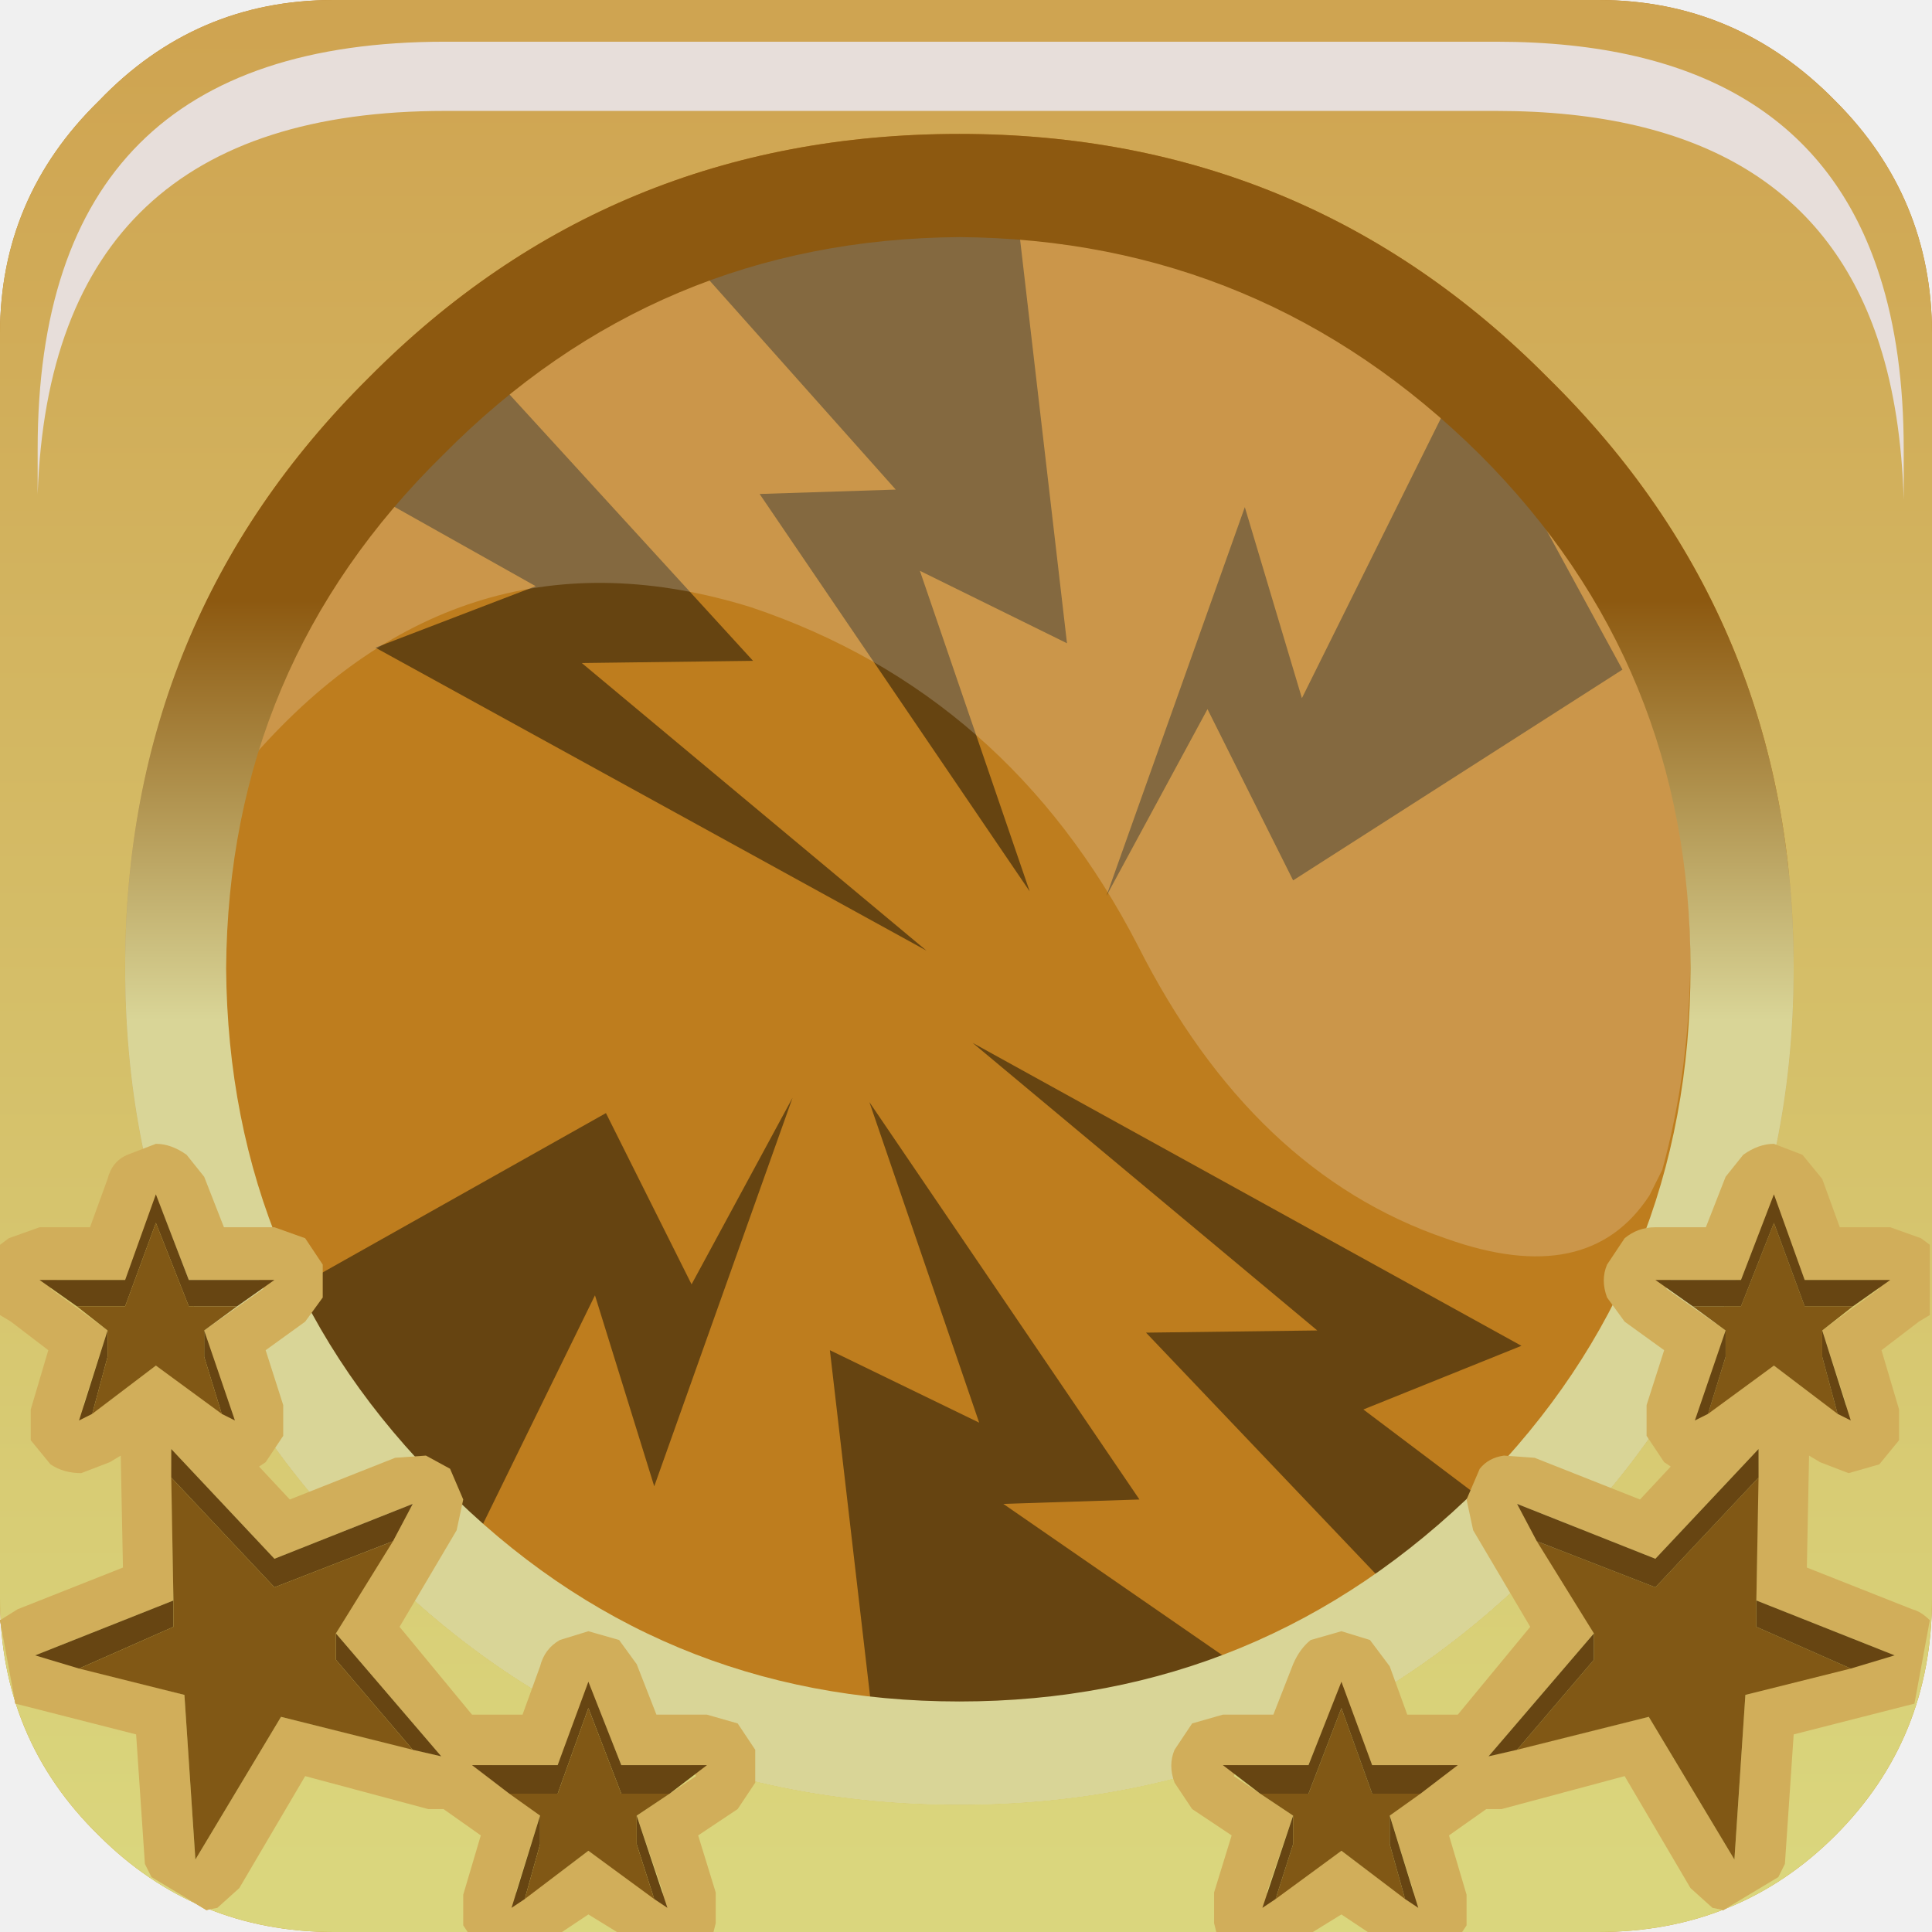
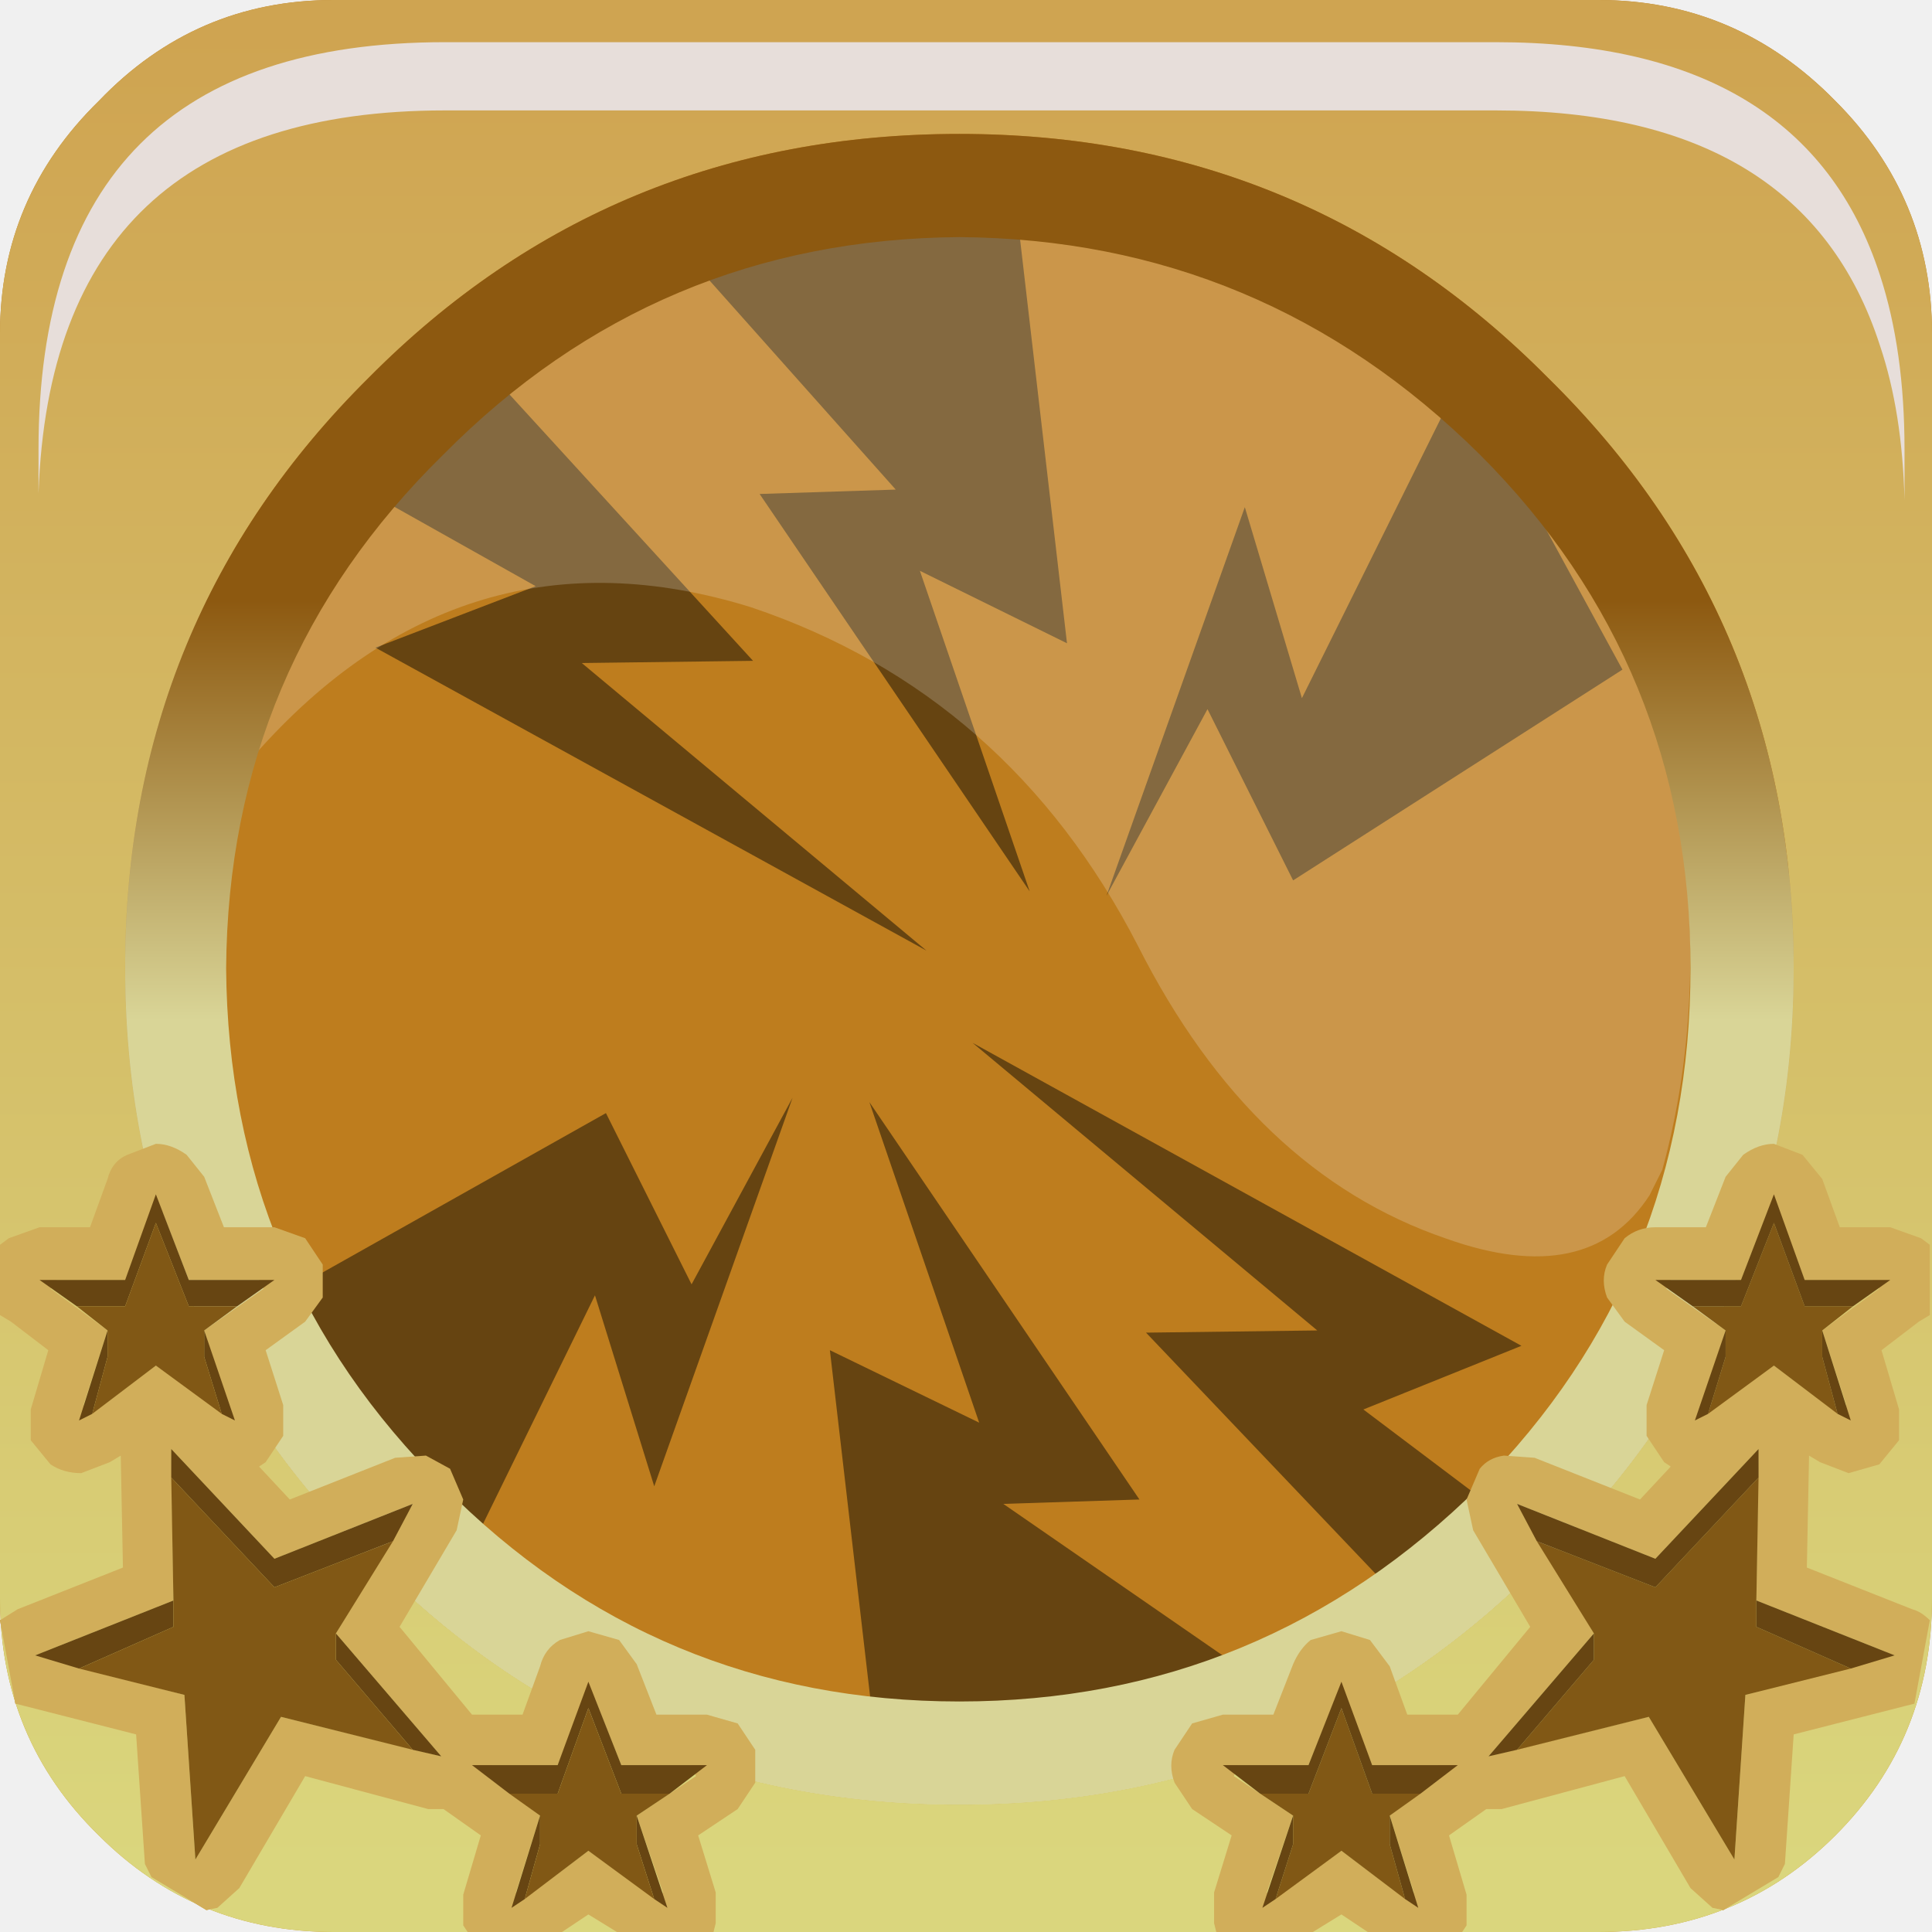
<svg xmlns="http://www.w3.org/2000/svg" xmlns:xlink="http://www.w3.org/1999/xlink" height="66.0px" width="66.0px">
  <g transform="matrix(1.5, 0.0, 0.0, 1.5, 0.0, 0.0)">
    <use height="20.15" transform="matrix(1.1594, 0.0, 0.0, 1.1594, 5.8, 5.25)" width="28.2" xlink:href="#sprite0" />
    <use height="44.0" transform="matrix(1.0, 0.0, 0.0, 1.0, 0.0, 0.0)" width="44.0" xlink:href="#shape1" />
    <use height="8.6" transform="matrix(1.2125, 0.0, 0.0, 1.2125, 0.8575, 0.95)" width="35.05" xlink:href="#sprite1" />
    <use height="42.0" transform="matrix(1.0, 0.0, 0.0, 1.0, 0.0, 2.0)" width="43.95" xlink:href="#shape3" />
    <use height="20.15" transform="matrix(1.1594, 0.0, 0.0, 1.1594, 5.8, 5.25)" width="28.2" xlink:href="#sprite0" />
    <use height="44.0" transform="matrix(1.0, 0.0, 0.0, 1.0, 0.0, 0.0)" width="44.0" xlink:href="#shape4" />
    <use height="8.6" transform="matrix(1.2125, 0.0, 0.0, 1.2125, 0.8575, 0.95)" width="35.05" xlink:href="#sprite1" />
    <use height="17.95" transform="matrix(1.0, 0.0, 0.0, 1.0, 0.0, 26.05)" width="43.95" xlink:href="#shape5" />
  </g>
  <defs>
    <g id="sprite0" transform="matrix(1.0, 0.0, 0.0, 1.0, 0.0, 0.0)">
      <use height="20.15" transform="matrix(1.0, 0.0, 0.0, 1.0, 0.0, 0.0)" width="28.2" xlink:href="#shape0" />
    </g>
    <g id="shape0" transform="matrix(1.0, 0.0, 0.0, 1.0, 0.0, 0.0)">
      <path d="M27.4 18.95 Q26.2 20.8 23.4 19.8 19.6 18.5 17.35 14.05 14.8 9.1 9.75 7.4 4.1 5.65 0.0 10.3 1.0 6.85 3.7 4.15 7.2 0.65 11.9 0.05 L14.8 0.05 18.4 0.65 Q21.55 1.65 24.05 4.15 28.2 8.3 28.2 14.25 28.2 16.45 27.65 18.45 L27.4 18.95" fill="#ffffff" fill-opacity="0.196" fill-rule="evenodd" stroke="none" />
    </g>
    <g id="shape1" transform="matrix(1.0, 0.0, 0.0, 1.0, 0.0, 0.0)">
      <path d="M41.8 2.3 Q44.0 4.5 44.0 7.6 L44.0 36.4 Q44.0 39.6 41.8 41.8 39.6 44.0 36.4 44.0 L7.6 44.0 Q4.45 44.0 2.25 41.8 0.0 39.6 0.0 36.4 L0.0 7.6 Q0.0 4.5 2.25 2.3 4.45 0.0 7.6 0.0 L36.4 0.0 Q39.55 0.0 41.8 2.3 M40.85 22.05 Q40.85 14.1 35.25 8.6 29.75 3.05 21.85 3.05 13.9 3.05 8.4 8.6 2.85 14.1 2.85 22.05 2.85 29.95 8.4 35.45 13.9 41.1 21.85 41.1 29.75 41.1 35.25 35.45 40.85 29.95 40.85 22.05" fill="url(#gradient0)" fill-rule="evenodd" stroke="none" />
      <path d="M40.85 22.05 Q40.85 29.95 35.25 35.45 29.75 41.1 21.85 41.1 13.9 41.1 8.4 35.45 2.85 29.95 2.85 22.05 2.85 14.1 8.4 8.6 13.9 3.05 21.85 3.05 29.75 3.05 35.25 8.6 40.85 14.1 40.85 22.05 M33.7 10.35 Q28.75 5.45 21.85 5.4 14.95 5.45 10.1 10.35 5.2 15.15 5.15 22.05 5.2 29.0 10.1 33.85 14.95 38.75 21.85 38.75 28.75 38.75 33.7 33.85 38.5 29.0 38.5 22.05 38.5 15.15 33.7 10.35" fill="url(#gradient1)" fill-rule="evenodd" stroke="none" />
    </g>
    <linearGradient gradientTransform="matrix(0.0, -0.0258, -0.0551, 0.0, 21.85, 21.85)" gradientUnits="userSpaceOnUse" id="gradient0" spreadMethod="pad" x1="-819.2" x2="819.2">
      <stop offset="0.012" stop-color="#c79829" />
      <stop offset="1.0" stop-color="#be7d1e" />
    </linearGradient>
    <linearGradient gradientTransform="matrix(1.0E-4, 0.0223, -0.0232, 1.0E-4, 21.9, 22.3)" gradientUnits="userSpaceOnUse" id="gradient1" spreadMethod="pad" x1="-819.2" x2="819.2">
      <stop offset="0.012" stop-color="#8d5910" />
      <stop offset="1.0" stop-color="#d9d597" />
    </linearGradient>
    <g id="sprite1" transform="matrix(1.0, 0.0, 0.0, 1.0, 0.2, 0.0)">
-       <use height="8.6" transform="matrix(1.0, 0.0, 0.0, 1.0, -0.2, 0.0)" width="35.05" xlink:href="#shape2" />
+       <use height="10.4" transform="matrix(0.8345, 0.0, 0.0, 0.8269, -0.1838, 0.0087)" width="42.0" xlink:href="#shape2" />
    </g>
-     <g id="shape2" transform="matrix(1.0, 0.0, 0.0, 1.0, 0.2, 0.0)">
-       <path d="M34.4 4.4 Q34.85 5.8 34.85 7.65 L34.85 8.6 Q34.8 6.95 34.4 5.7 33.0 1.3 27.2 1.3 L7.45 1.3 Q0.05 1.3 -0.2 8.5 L-0.2 7.65 Q-0.2 0.0 7.45 0.0 L27.2 0.0 Q33.0 0.0 34.4 4.4" fill="#e7deda" fill-rule="evenodd" stroke="none" />
+     <g id="shape2" transform="matrix(1.0, 0.0, 0.0, 1.0, 0.4, 0.05)">
+       <path d="M32.4 -0.05 Q39.35 -0.05 41.05 5.25 41.6 6.95 41.6 9.2 L41.6 10.35 Q41.55 8.35 41.05 6.85 39.35 1.5 32.4 1.5 L8.75 1.5 Q-0.1 1.5 -0.4 10.2 L-0.4 9.2 Q-0.4 -0.05 8.75 -0.05 L32.4 -0.05" fill="#e7deda" fill-rule="evenodd" stroke="none" />
    </g>
    <g id="shape3" transform="matrix(1.0, 0.0, 0.0, 1.0, 0.0, -2.0)">
      <path d="M38.85 27.95 L39.3 26.8 39.7 26.3 Q40.05 26.05 40.4 26.05 L41.05 26.3 41.5 26.85 41.9 27.95 43.05 27.95 43.75 28.2 43.95 28.35 43.95 29.95 43.7 30.1 42.85 30.75 43.25 32.1 43.25 32.8 42.8 33.35 42.1 33.55 41.45 33.3 41.2 33.15 41.15 35.7 43.55 36.65 Q43.75 36.7 43.95 36.9 L43.6 38.8 43.4 38.85 40.85 39.5 40.65 42.45 40.5 42.75 39.25 43.5 39.0 43.45 38.5 43.0 37.0 40.45 34.2 41.2 33.85 41.2 33.0 41.8 33.4 43.15 33.4 43.85 33.3 44.0 31.15 44.0 30.55 43.6 29.9 44.0 27.7 44.0 27.65 43.8 27.65 43.1 28.05 41.8 27.15 41.2 26.75 40.6 Q26.6 40.2 26.75 39.85 L27.15 39.25 27.85 39.05 29.0 39.05 29.45 37.9 Q29.6 37.55 29.85 37.35 L30.55 37.15 31.2 37.35 31.65 37.95 32.05 39.05 33.2 39.05 34.85 37.05 33.55 34.85 33.4 34.15 33.7 33.45 Q33.9 33.2 34.25 33.15 L34.95 33.2 37.35 34.15 38.05 33.4 37.9 33.3 37.5 32.7 37.5 32.0 37.9 30.75 37.0 30.1 36.6 29.55 Q36.45 29.15 36.6 28.8 L37.0 28.2 Q37.3 27.95 37.7 27.95 L38.85 27.95 M30.65 38.7 L30.4 38.7 29.8 40.2 28.2 40.2 28.1 40.45 29.45 41.35 28.85 43.1 29.05 43.2 30.55 42.15 31.95 43.2 32.2 43.1 31.65 41.35 32.8 40.5 32.75 40.2 31.25 40.2 30.65 38.7 M37.7 35.5 L34.55 34.25 36.3 37.2 33.9 40.0 37.55 39.1 39.5 42.35 39.75 38.6 43.15 37.7 40.0 36.45 40.05 33.0 37.7 35.5 M39.65 29.15 L38.05 29.15 37.95 29.35 39.3 30.3 38.75 32.0 38.9 32.15 40.4 31.1 41.8 32.15 42.05 32.0 41.5 30.3 42.8 29.35 42.65 29.15 41.1 29.15 40.5 27.6 40.25 27.6 39.65 29.15" fill="url(#gradient2)" fill-rule="evenodd" stroke="none" />
+       <path d="M42.2 29.75 L41.5 30.3 41.5 30.9 41.85 32.2 40.4 31.1 38.9 32.2 39.3 30.9 39.3 30.3 38.55 29.75 39.65 29.75 40.4 27.85 41.1 29.75 42.2 29.75 M40.0 36.45 L40.0 37.05 42.15 38.0 39.75 38.6 39.5 42.35 37.55 39.1 34.55 39.85 36.3 37.8 36.3 37.2 35.0 35.1 37.7 36.15 40.05 33.65 40.0 36.45 M32.35 40.85 L31.65 41.35 31.65 42.0 32.0 43.25 30.55 42.15 29.05 43.25 29.45 42.0 29.45 41.35 28.7 40.85 29.8 40.85 30.55 38.9 31.25 40.85 32.35 40.85" fill="#815815" fill-rule="evenodd" stroke="none" />
      <path d="M38.55 29.75 L37.7 29.15 39.65 29.15 40.4 27.2 41.1 29.15 43.05 29.15 42.2 29.75 41.1 29.75 40.4 27.85 39.65 29.75 38.55 29.75 M41.5 30.3 L42.15 32.35 41.85 32.2 41.5 30.9 41.5 30.3 M38.9 32.2 L38.6 32.35 39.3 30.3 39.3 30.9 38.9 32.2 M40.0 36.45 L43.15 37.7 42.15 38.0 40.0 37.05 40.0 36.45 M34.55 39.85 L33.9 40.0 36.3 37.2 36.3 37.8 34.55 39.85 M35.0 35.1 L34.55 34.25 37.7 35.5 40.05 33.0 40.05 33.65 37.7 36.15 35.0 35.1 M28.7 40.85 L27.85 40.2 29.8 40.2 30.55 38.3 31.25 40.2 33.2 40.2 32.35 40.85 31.25 40.85 30.55 38.9 29.8 40.85 28.7 40.85 M31.65 41.35 L32.3 43.45 32.0 43.25 31.65 42.0 31.65 41.35 M29.05 43.25 L28.75 43.45 29.45 41.35 29.45 42.0 29.05 43.25" fill="#674512" fill-rule="evenodd" stroke="none" />
-       <path d="M42.2 29.75 L41.5 30.3 41.5 30.9 41.85 32.2 40.4 31.1 38.9 32.2 39.3 30.9 39.3 30.3 38.55 29.75 39.65 29.75 40.4 27.85 41.1 29.75 42.2 29.75 M40.0 36.45 L40.0 37.05 42.15 38.0 39.75 38.6 39.5 42.35 37.55 39.1 34.55 39.85 36.3 37.8 36.3 37.2 35.0 35.1 37.7 36.15 40.05 33.65 40.0 36.45 M32.35 40.85 L31.65 41.35 31.65 42.0 32.0 43.25 30.55 42.15 29.05 43.25 29.45 42.0 29.45 41.35 28.7 40.85 29.8 40.85 30.55 38.9 31.25 40.85 32.35 40.85" fill="#815815" fill-rule="evenodd" stroke="none" />
      <path d="M5.1 27.95 L6.25 27.95 6.95 28.2 7.35 28.8 7.35 29.55 6.95 30.1 6.05 30.75 6.45 32.0 6.45 32.7 6.05 33.3 5.9 33.4 6.6 34.15 9.0 33.2 9.7 33.15 10.25 33.45 10.55 34.15 10.4 34.85 9.1 37.05 10.75 39.05 11.9 39.05 12.3 37.95 Q12.4 37.55 12.75 37.35 L13.4 37.15 14.1 37.35 14.5 37.9 14.95 39.05 16.1 39.05 16.8 39.25 17.2 39.85 17.2 40.6 16.8 41.2 15.9 41.8 16.3 43.1 16.3 43.8 16.25 44.0 14.05 44.0 13.4 43.6 12.8 44.0 10.65 44.0 10.55 43.85 10.55 43.15 10.95 41.8 10.1 41.2 9.75 41.2 6.95 40.45 5.45 43.0 4.95 43.45 4.7 43.5 3.45 42.75 3.3 42.45 3.1 39.5 0.55 38.85 0.35 38.8 0.0 36.9 0.4 36.65 2.8 35.7 2.75 33.15 2.5 33.3 1.85 33.55 Q1.45 33.55 1.15 33.35 L0.7 32.8 0.7 32.1 1.1 30.75 0.25 30.1 0.0 29.95 0.0 28.35 0.2 28.2 0.9 27.95 2.05 27.95 2.45 26.85 Q2.55 26.45 2.9 26.3 L3.55 26.05 Q3.9 26.05 4.25 26.3 L4.65 26.8 5.1 27.95 M4.3 29.15 L3.7 27.6 3.45 27.6 2.85 29.15 1.3 29.15 1.15 29.35 2.45 30.3 1.9 32.0 2.15 32.15 3.55 31.1 5.05 32.15 5.2 32.0 4.65 30.3 6.0 29.35 5.9 29.15 4.3 29.15 M6.25 35.5 L3.9 33.0 3.95 36.45 0.8 37.7 4.2 38.6 4.45 42.35 6.4 39.1 10.05 40.0 7.65 37.2 9.4 34.25 6.25 35.5 M13.3 38.7 L12.7 40.2 11.2 40.2 11.15 40.5 12.3 41.35 11.75 43.1 12.0 43.2 13.4 42.15 14.9 43.2 15.1 43.1 14.5 41.35 15.85 40.45 15.75 40.2 14.15 40.2 13.55 38.7 13.3 38.7" fill="url(#gradient3)" fill-rule="evenodd" stroke="none" />
      <path d="M1.75 29.75 L0.9 29.15 2.85 29.15 3.55 27.2 4.3 29.15 6.25 29.15 5.4 29.75 4.3 29.75 3.55 27.85 2.85 29.75 1.75 29.75 M4.65 30.3 L5.35 32.35 5.05 32.2 4.65 30.9 4.65 30.3 M2.1 32.2 L1.8 32.35 2.45 30.3 2.45 30.9 2.1 32.2 M3.9 33.65 L3.9 33.0 6.25 35.5 9.4 34.25 8.95 35.1 6.25 36.15 3.9 33.65 M7.65 37.2 L10.05 40.0 9.4 39.85 7.65 37.8 7.65 37.2 M1.8 38.0 L0.8 37.7 3.95 36.45 3.95 37.05 1.8 38.0 M11.6 40.85 L10.75 40.2 12.7 40.2 13.4 38.3 14.15 40.2 16.1 40.2 15.25 40.85 14.15 40.85 13.4 38.9 12.7 40.85 11.6 40.85 M14.5 41.35 L15.2 43.45 14.9 43.25 14.5 42.0 14.5 41.35 M11.95 43.25 L11.65 43.45 12.3 41.35 12.3 42.0 11.95 43.25" fill="#674512" fill-rule="evenodd" stroke="none" />
      <path d="M1.75 29.75 L2.85 29.75 3.55 27.85 4.3 29.75 5.4 29.75 4.65 30.3 4.65 30.9 5.05 32.2 3.55 31.1 2.1 32.2 2.45 30.9 2.45 30.3 1.75 29.75 M3.9 33.65 L6.25 36.15 8.95 35.1 7.65 37.2 7.65 37.8 9.4 39.85 6.4 39.1 4.45 42.35 4.2 38.6 1.8 38.0 3.95 37.05 3.95 36.45 3.9 33.65 M11.6 40.85 L12.7 40.85 13.4 38.9 14.15 40.85 15.25 40.85 14.5 41.35 14.5 42.0 14.9 43.25 13.4 42.15 11.95 43.25 12.3 42.0 12.3 41.35 11.6 40.85" fill="#815815" fill-rule="evenodd" stroke="none" />
      <path d="M35.35 33.7 Q29.9 39.1 22.2 39.1 14.45 39.1 9.0 33.7 3.55 28.25 3.55 20.55 3.55 12.85 9.0 7.45 14.45 2.0 22.2 2.0 29.9 2.0 35.35 7.45 40.75 12.9 40.75 20.55 40.75 28.25 35.35 33.7" fill="url(#gradient4)" fill-rule="evenodd" stroke="none" />
      <path d="M33.3 8.55 L36.95 15.25 29.45 20.05 27.5 16.15 25.2 20.4 28.35 11.55 29.65 15.9 33.3 8.55 M14.7 4.75 Q18.4 3.35 23.15 4.75 L24.3 14.65 20.95 13.0 23.45 20.3 17.3 11.25 20.4 11.15 14.7 4.75 M9.95 36.85 L5.8 29.85 13.8 25.35 15.75 29.25 18.05 25.0 14.9 33.85 13.55 29.5 9.95 36.85 M13.25 15.1 L21.1 21.65 8.55 14.75 12.2 13.35 7.75 10.85 10.75 8.05 17.15 15.05 13.25 15.1 M22.85 34.25 L28.35 38.05 Q23.9 41.2 20.05 40.65 L18.9 30.75 22.3 32.4 19.8 25.1 25.95 34.15 22.85 34.25 M26.1 30.35 L30.0 30.3 22.15 23.75 34.65 30.65 31.05 32.1 34.1 34.4 32.05 36.6 26.1 30.35" fill="#664411" fill-rule="evenodd" stroke="none" />
    </g>
    <linearGradient gradientTransform="matrix(0.0, -0.0258, -0.0551, 0.0, 21.85, 21.85)" gradientUnits="userSpaceOnUse" id="gradient2" spreadMethod="pad" x1="-819.2" x2="819.2">
      <stop offset="0.012" stop-color="#c79829" />
      <stop offset="1.0" stop-color="#be7d1e" />
    </linearGradient>
    <linearGradient gradientTransform="matrix(0.0, -0.0258, 0.0551, 0.0, 22.05, 21.85)" gradientUnits="userSpaceOnUse" id="gradient3" spreadMethod="pad" x1="-819.2" x2="819.2">
      <stop offset="0.012" stop-color="#c79829" />
      <stop offset="1.0" stop-color="#be7d1e" />
    </linearGradient>
    <linearGradient gradientTransform="matrix(0.0056, 0.0, 0.0, 0.0043, -24.4, 40.25)" gradientUnits="userSpaceOnUse" id="gradient4" spreadMethod="pad" x1="-819.2" x2="819.2">
      <stop offset="0.012" stop-color="#c79829" />
      <stop offset="1.0" stop-color="#be7d1e" />
    </linearGradient>
    <g id="shape4" transform="matrix(1.0, 0.0, 0.0, 1.0, 0.0, 0.0)">
      <path d="M41.8 2.3 Q44.0 4.5 44.0 7.6 L44.0 36.4 Q44.0 39.6 41.8 41.8 39.6 44.0 36.4 44.0 L7.6 44.0 Q4.45 44.0 2.25 41.8 0.0 39.6 0.0 36.4 L0.0 7.6 Q0.0 4.5 2.25 2.3 4.45 0.0 7.6 0.0 L36.4 0.0 Q39.55 0.0 41.8 2.3 M40.85 22.05 Q40.85 14.1 35.25 8.6 29.75 3.05 21.85 3.05 13.9 3.05 8.4 8.6 2.85 14.1 2.85 22.05 2.85 29.95 8.4 35.45 13.9 41.1 21.85 41.1 29.75 41.1 35.25 35.45 40.85 29.95 40.85 22.05" fill="url(#gradient5)" fill-rule="evenodd" stroke="none" />
      <path d="M40.85 22.05 Q40.85 29.95 35.25 35.45 29.75 41.1 21.85 41.1 13.9 41.1 8.4 35.45 2.85 29.95 2.85 22.05 2.85 14.1 8.4 8.6 13.9 3.05 21.85 3.05 29.75 3.05 35.25 8.6 40.85 14.1 40.85 22.05 M33.7 10.35 Q28.75 5.45 21.85 5.4 14.95 5.45 10.1 10.35 5.2 15.15 5.15 22.05 5.2 29.0 10.1 33.85 14.95 38.75 21.85 38.75 28.75 38.75 33.7 33.85 38.5 29.0 38.5 22.05 38.5 15.15 33.7 10.35" fill="url(#gradient6)" fill-rule="evenodd" stroke="none" />
    </g>
    <linearGradient gradientTransform="matrix(0.0, -0.0258, -0.0551, 0.0, 21.85, 21.85)" gradientUnits="userSpaceOnUse" id="gradient5" spreadMethod="pad" x1="-819.2" x2="819.2">
      <stop offset="0.012" stop-color="#dad67d" />
      <stop offset="1.0" stop-color="#cfa451" />
    </linearGradient>
    <linearGradient gradientTransform="matrix(0.0, 0.0059, -0.0232, 0.0, 21.85, 18.4)" gradientUnits="userSpaceOnUse" id="gradient6" spreadMethod="pad" x1="-819.2" x2="819.2">
      <stop offset="0.012" stop-color="#8d5910" />
      <stop offset="1.0" stop-color="#d9d597" />
    </linearGradient>
    <g id="shape5" transform="matrix(1.0, 0.0, 0.0, 1.0, 0.0, -26.05)">
      <path d="M38.85 27.95 L39.3 26.8 39.7 26.3 Q40.05 26.05 40.4 26.05 L41.05 26.3 41.5 26.85 41.9 27.95 43.05 27.95 43.75 28.2 43.95 28.35 43.95 29.95 43.7 30.1 42.85 30.75 43.25 32.1 43.25 32.8 42.8 33.35 42.1 33.55 41.45 33.3 41.2 33.15 41.15 35.7 43.55 36.65 Q43.75 36.7 43.95 36.9 L43.6 38.8 43.4 38.85 40.85 39.5 40.65 42.45 40.5 42.75 39.25 43.5 39.0 43.45 38.5 43.0 37.0 40.45 34.2 41.2 33.85 41.2 33.0 41.8 33.4 43.15 33.4 43.85 33.3 44.0 31.15 44.0 30.55 43.6 29.9 44.0 27.7 44.0 27.65 43.8 27.65 43.1 28.05 41.8 27.15 41.2 26.75 40.6 Q26.6 40.2 26.75 39.85 L27.15 39.25 27.85 39.05 29.0 39.05 29.45 37.9 Q29.6 37.55 29.85 37.35 L30.55 37.15 31.2 37.35 31.65 37.95 32.05 39.05 33.2 39.05 34.85 37.05 33.55 34.85 33.4 34.15 33.7 33.45 Q33.9 33.2 34.25 33.15 L34.95 33.2 37.35 34.15 38.05 33.4 37.9 33.3 37.5 32.7 37.5 32.0 37.9 30.75 37.0 30.1 36.6 29.55 Q36.45 29.15 36.6 28.8 L37.0 28.2 Q37.3 27.95 37.7 27.95 L38.85 27.95 M30.65 38.7 L30.4 38.7 29.8 40.2 28.2 40.2 28.1 40.45 29.45 41.35 28.85 43.1 29.05 43.2 30.55 42.15 31.95 43.2 32.2 43.1 31.65 41.35 32.8 40.5 32.75 40.2 31.25 40.2 30.65 38.7 M37.7 35.5 L34.55 34.25 36.3 37.2 33.9 40.0 37.55 39.1 39.5 42.35 39.75 38.6 43.15 37.7 40.0 36.45 40.05 33.0 37.7 35.5 M39.65 29.15 L38.05 29.15 37.95 29.35 39.3 30.3 38.75 32.0 38.9 32.15 40.4 31.1 41.8 32.15 42.05 32.0 41.5 30.3 42.8 29.35 42.65 29.15 41.1 29.15 40.5 27.6 40.25 27.6 39.65 29.15" fill="#d1ae5a" fill-rule="evenodd" stroke="none" />
      <path d="M42.2 29.75 L41.5 30.3 41.5 30.9 41.85 32.2 40.4 31.1 38.9 32.2 39.3 30.9 39.3 30.3 38.55 29.75 39.65 29.75 40.4 27.85 41.1 29.75 42.2 29.75 M40.0 36.45 L40.0 37.05 42.15 38.0 39.75 38.6 39.5 42.35 37.55 39.1 34.55 39.85 36.3 37.8 36.3 37.2 35.0 35.1 37.7 36.15 40.05 33.65 40.0 36.45 M28.7 40.85 L29.8 40.85 30.55 38.9 31.25 40.85 32.35 40.85 31.65 41.35 31.65 42.0 32.0 43.25 30.55 42.15 29.05 43.25 29.45 42.0 29.45 41.35 28.7 40.85" fill="#815815" fill-rule="evenodd" stroke="none" />
      <path d="M38.55 29.75 L37.7 29.15 39.65 29.15 40.4 27.2 41.1 29.15 43.05 29.15 42.2 29.75 41.1 29.75 40.4 27.85 39.65 29.75 38.55 29.75 M41.5 30.3 L42.15 32.35 41.85 32.2 41.5 30.9 41.5 30.3 M38.9 32.2 L38.6 32.35 39.3 30.3 39.3 30.9 38.9 32.2 M40.0 36.45 L43.15 37.7 42.15 38.0 40.0 37.05 40.0 36.45 M34.55 39.85 L33.9 40.0 36.3 37.2 36.3 37.8 34.55 39.85 M35.0 35.1 L34.55 34.25 37.7 35.5 40.05 33.0 40.05 33.65 37.7 36.15 35.0 35.1 M28.7 40.85 L27.85 40.2 29.8 40.2 30.55 38.3 31.25 40.2 33.2 40.2 32.35 40.85 31.25 40.85 30.55 38.9 29.8 40.85 28.7 40.85 M31.65 41.35 L32.3 43.45 32.0 43.25 31.65 42.0 31.65 41.35 M29.05 43.25 L28.75 43.45 29.45 41.35 29.45 42.0 29.05 43.25" fill="#674512" fill-rule="evenodd" stroke="none" />
      <path d="M10.25 33.45 L10.55 34.15 10.4 34.85 9.1 37.05 10.75 39.05 11.9 39.05 12.3 37.95 Q12.4 37.55 12.75 37.35 L13.4 37.15 14.1 37.35 14.5 37.9 14.95 39.05 16.1 39.05 16.8 39.25 17.2 39.85 17.2 40.6 16.8 41.2 15.9 41.8 16.3 43.1 16.3 43.8 16.25 44.0 14.05 44.0 13.4 43.6 12.8 44.0 10.65 44.0 10.55 43.85 10.55 43.15 10.95 41.8 10.1 41.2 9.75 41.2 6.95 40.45 5.45 43.0 4.95 43.45 4.7 43.5 3.45 42.75 3.3 42.45 3.1 39.5 0.55 38.85 0.35 38.8 0.0 36.9 0.4 36.65 2.8 35.7 2.75 33.15 2.5 33.3 1.85 33.55 Q1.45 33.55 1.15 33.35 L0.7 32.8 0.7 32.1 1.1 30.75 0.25 30.1 0.0 29.95 0.0 28.35 0.2 28.2 0.9 27.95 2.05 27.95 2.45 26.85 Q2.55 26.45 2.9 26.3 L3.55 26.05 Q3.9 26.05 4.25 26.3 L4.65 26.8 5.1 27.95 6.25 27.95 6.95 28.2 7.35 28.8 7.35 29.55 6.95 30.1 6.05 30.75 6.45 32.0 6.45 32.7 6.05 33.3 5.9 33.4 6.6 34.15 9.0 33.2 9.7 33.15 10.25 33.45 M3.7 27.6 L3.45 27.6 2.85 29.15 1.3 29.15 1.15 29.35 2.45 30.3 1.9 32.0 2.15 32.15 3.55 31.1 5.05 32.15 5.2 32.0 4.65 30.3 6.0 29.35 5.9 29.15 4.3 29.15 3.7 27.6 M4.2 38.6 L4.45 42.35 6.4 39.1 10.05 40.0 7.65 37.2 9.4 34.25 6.25 35.5 3.9 33.0 3.95 36.45 0.8 37.7 4.2 38.6 M11.15 40.5 L12.3 41.35 11.75 43.1 12.0 43.2 13.4 42.15 14.9 43.2 15.1 43.1 14.5 41.35 15.85 40.45 15.75 40.2 14.15 40.2 13.55 38.7 13.3 38.7 12.7 40.2 11.2 40.2 11.15 40.5" fill="#d1ae5a" fill-rule="evenodd" stroke="none" />
      <path d="M1.75 29.75 L0.9 29.15 2.85 29.15 3.55 27.2 4.3 29.15 6.25 29.15 5.4 29.75 4.3 29.75 3.55 27.85 2.85 29.75 1.75 29.75 M4.65 30.3 L5.35 32.35 5.05 32.2 4.65 30.9 4.65 30.3 M2.1 32.2 L1.8 32.35 2.45 30.3 2.45 30.9 2.1 32.2 M3.9 33.65 L3.9 33.0 6.25 35.5 9.4 34.25 8.95 35.1 6.25 36.15 3.9 33.65 M7.65 37.2 L10.05 40.0 9.4 39.85 7.65 37.8 7.65 37.2 M1.8 38.0 L0.8 37.7 3.95 36.45 3.95 37.05 1.8 38.0 M11.6 40.85 L10.75 40.2 12.7 40.2 13.4 38.3 14.15 40.2 16.1 40.2 15.25 40.85 14.15 40.85 13.4 38.9 12.7 40.85 11.6 40.85 M14.5 41.35 L15.2 43.45 14.9 43.25 14.5 42.0 14.5 41.35 M11.95 43.25 L11.65 43.45 12.3 41.35 12.3 42.0 11.95 43.25" fill="#674512" fill-rule="evenodd" stroke="none" />
      <path d="M1.75 29.75 L2.85 29.75 3.55 27.85 4.3 29.75 5.4 29.75 4.65 30.3 4.65 30.9 5.05 32.2 3.55 31.1 2.1 32.2 2.45 30.9 2.45 30.3 1.75 29.75 M3.95 36.45 L3.9 33.65 6.25 36.15 8.95 35.1 7.65 37.2 7.65 37.8 9.4 39.85 6.4 39.1 4.45 42.35 4.2 38.6 1.8 38.0 3.95 37.05 3.95 36.45 M15.25 40.85 L14.5 41.35 14.5 42.0 14.9 43.25 13.4 42.15 11.95 43.25 12.3 42.0 12.3 41.35 11.6 40.85 12.7 40.85 13.4 38.9 14.15 40.85 15.25 40.85" fill="#815815" fill-rule="evenodd" stroke="none" />
    </g>
  </defs>
</svg>
